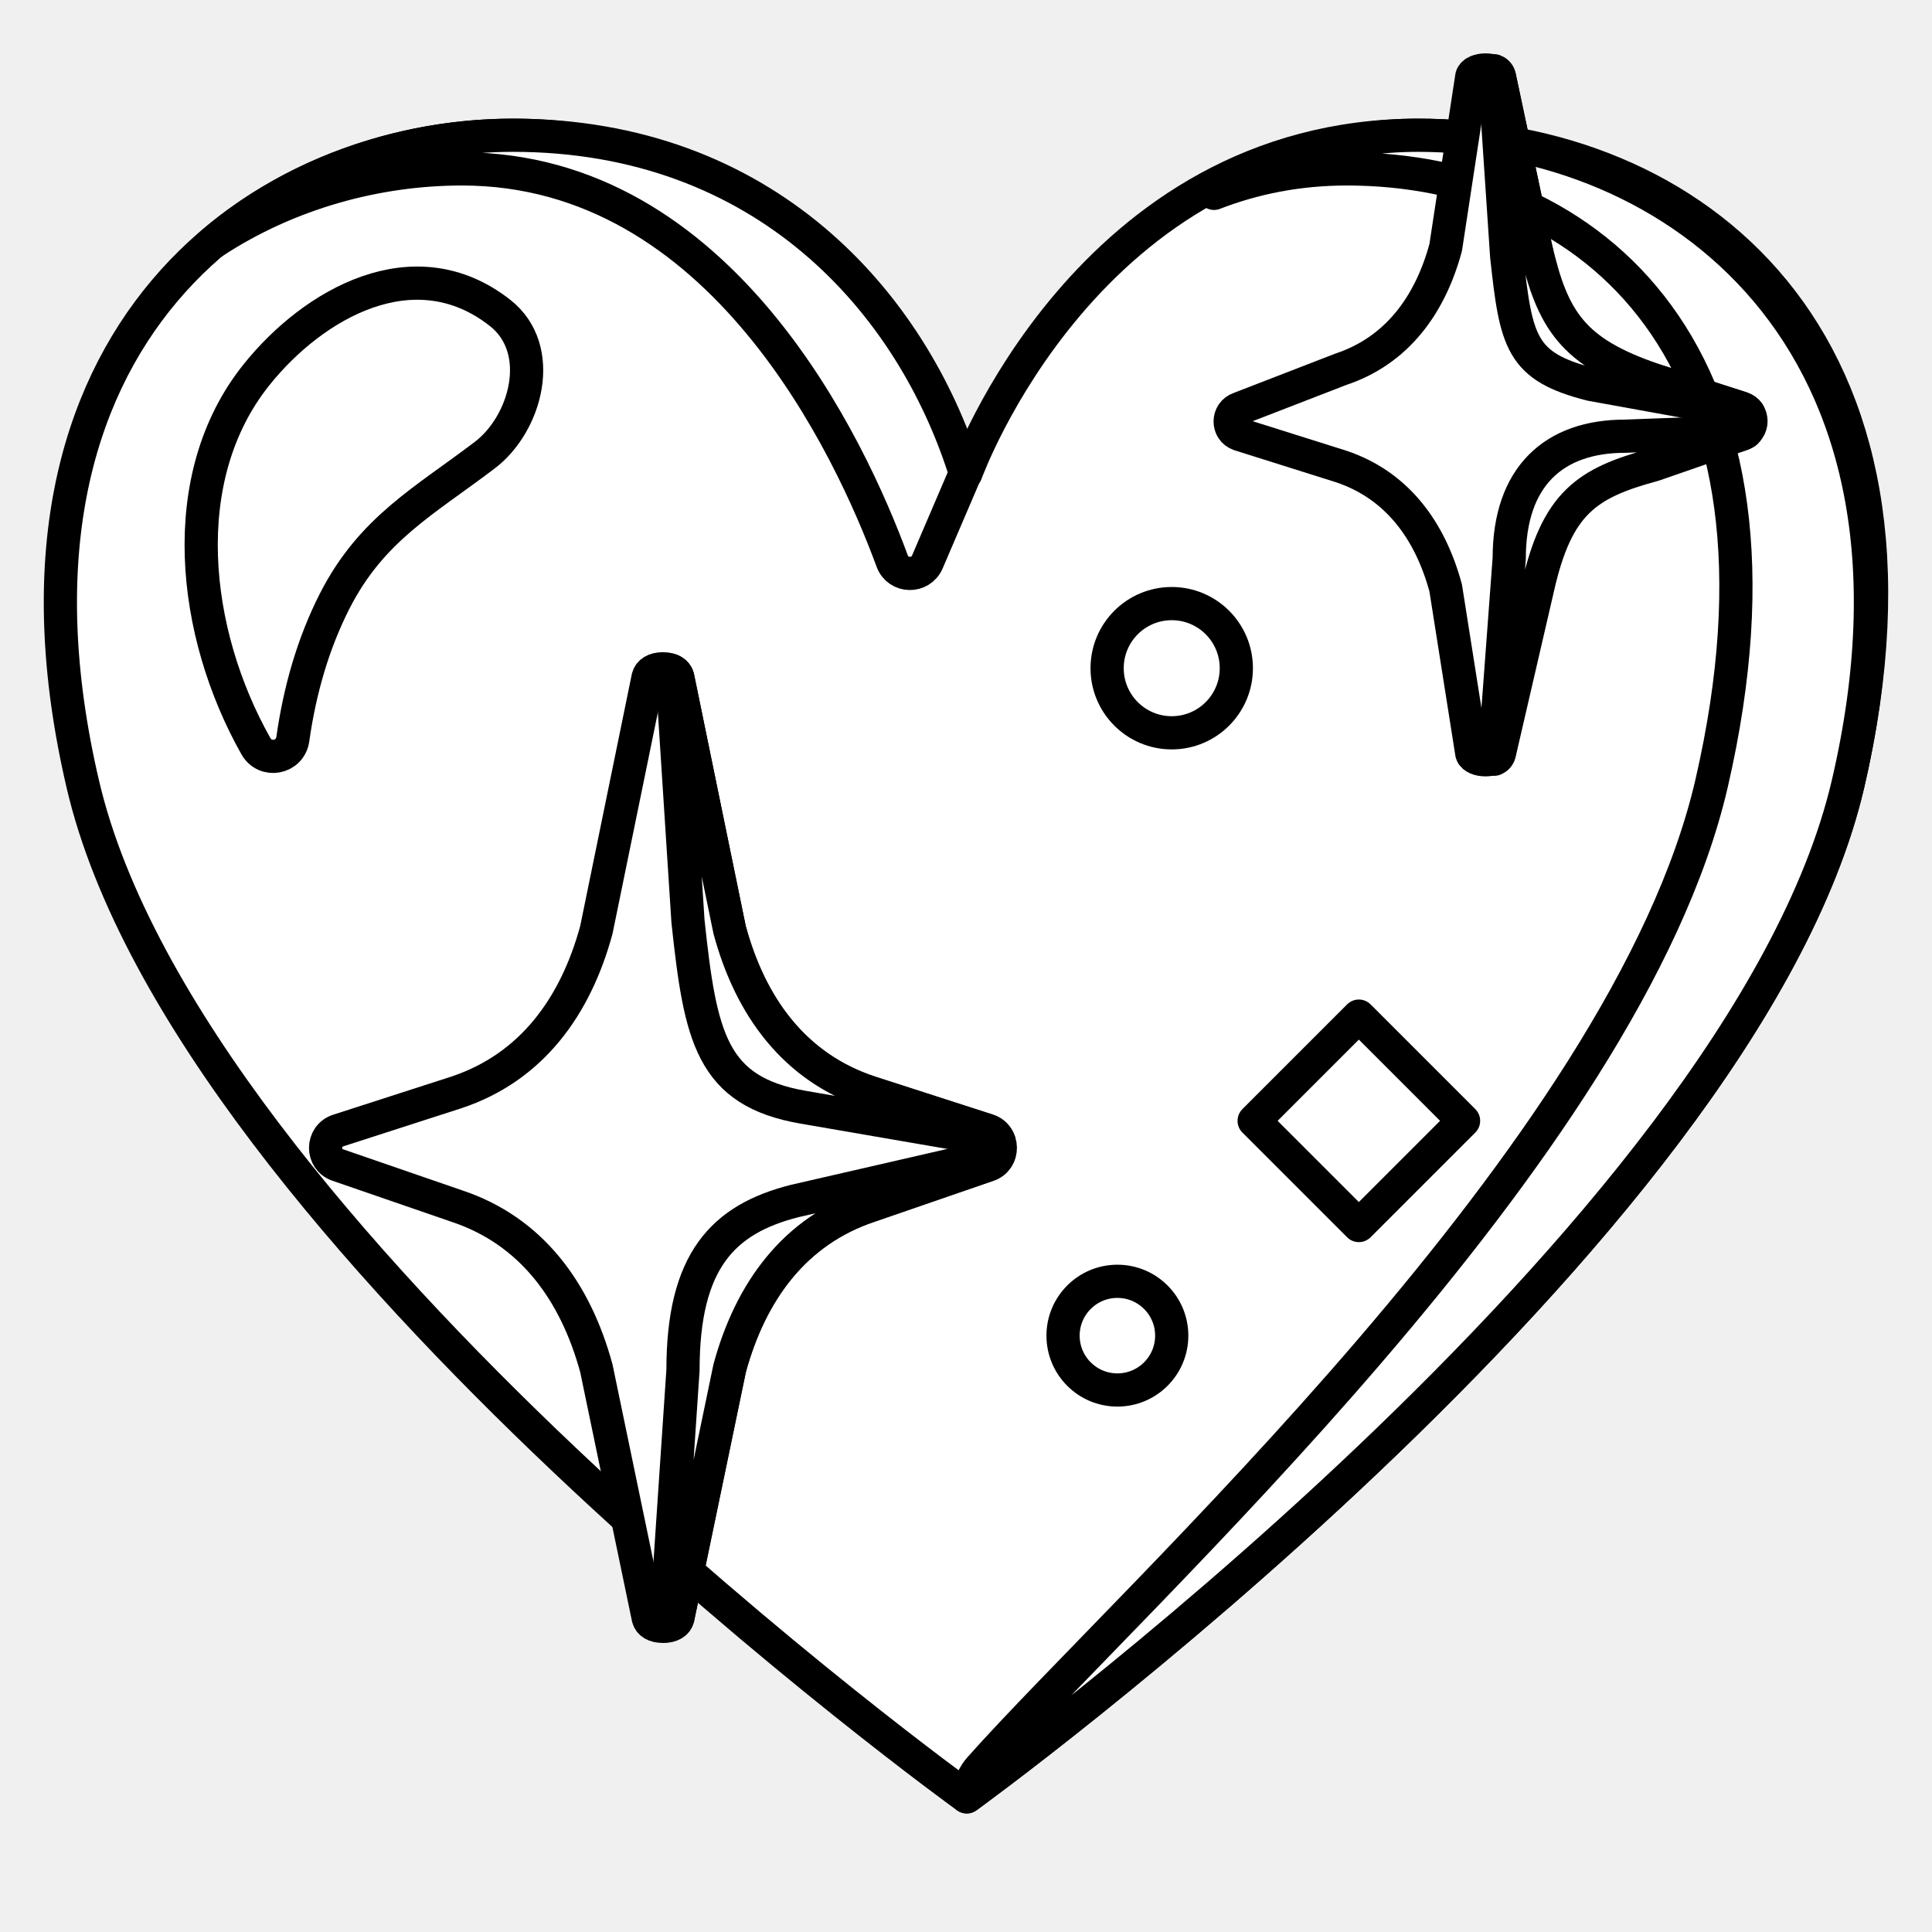
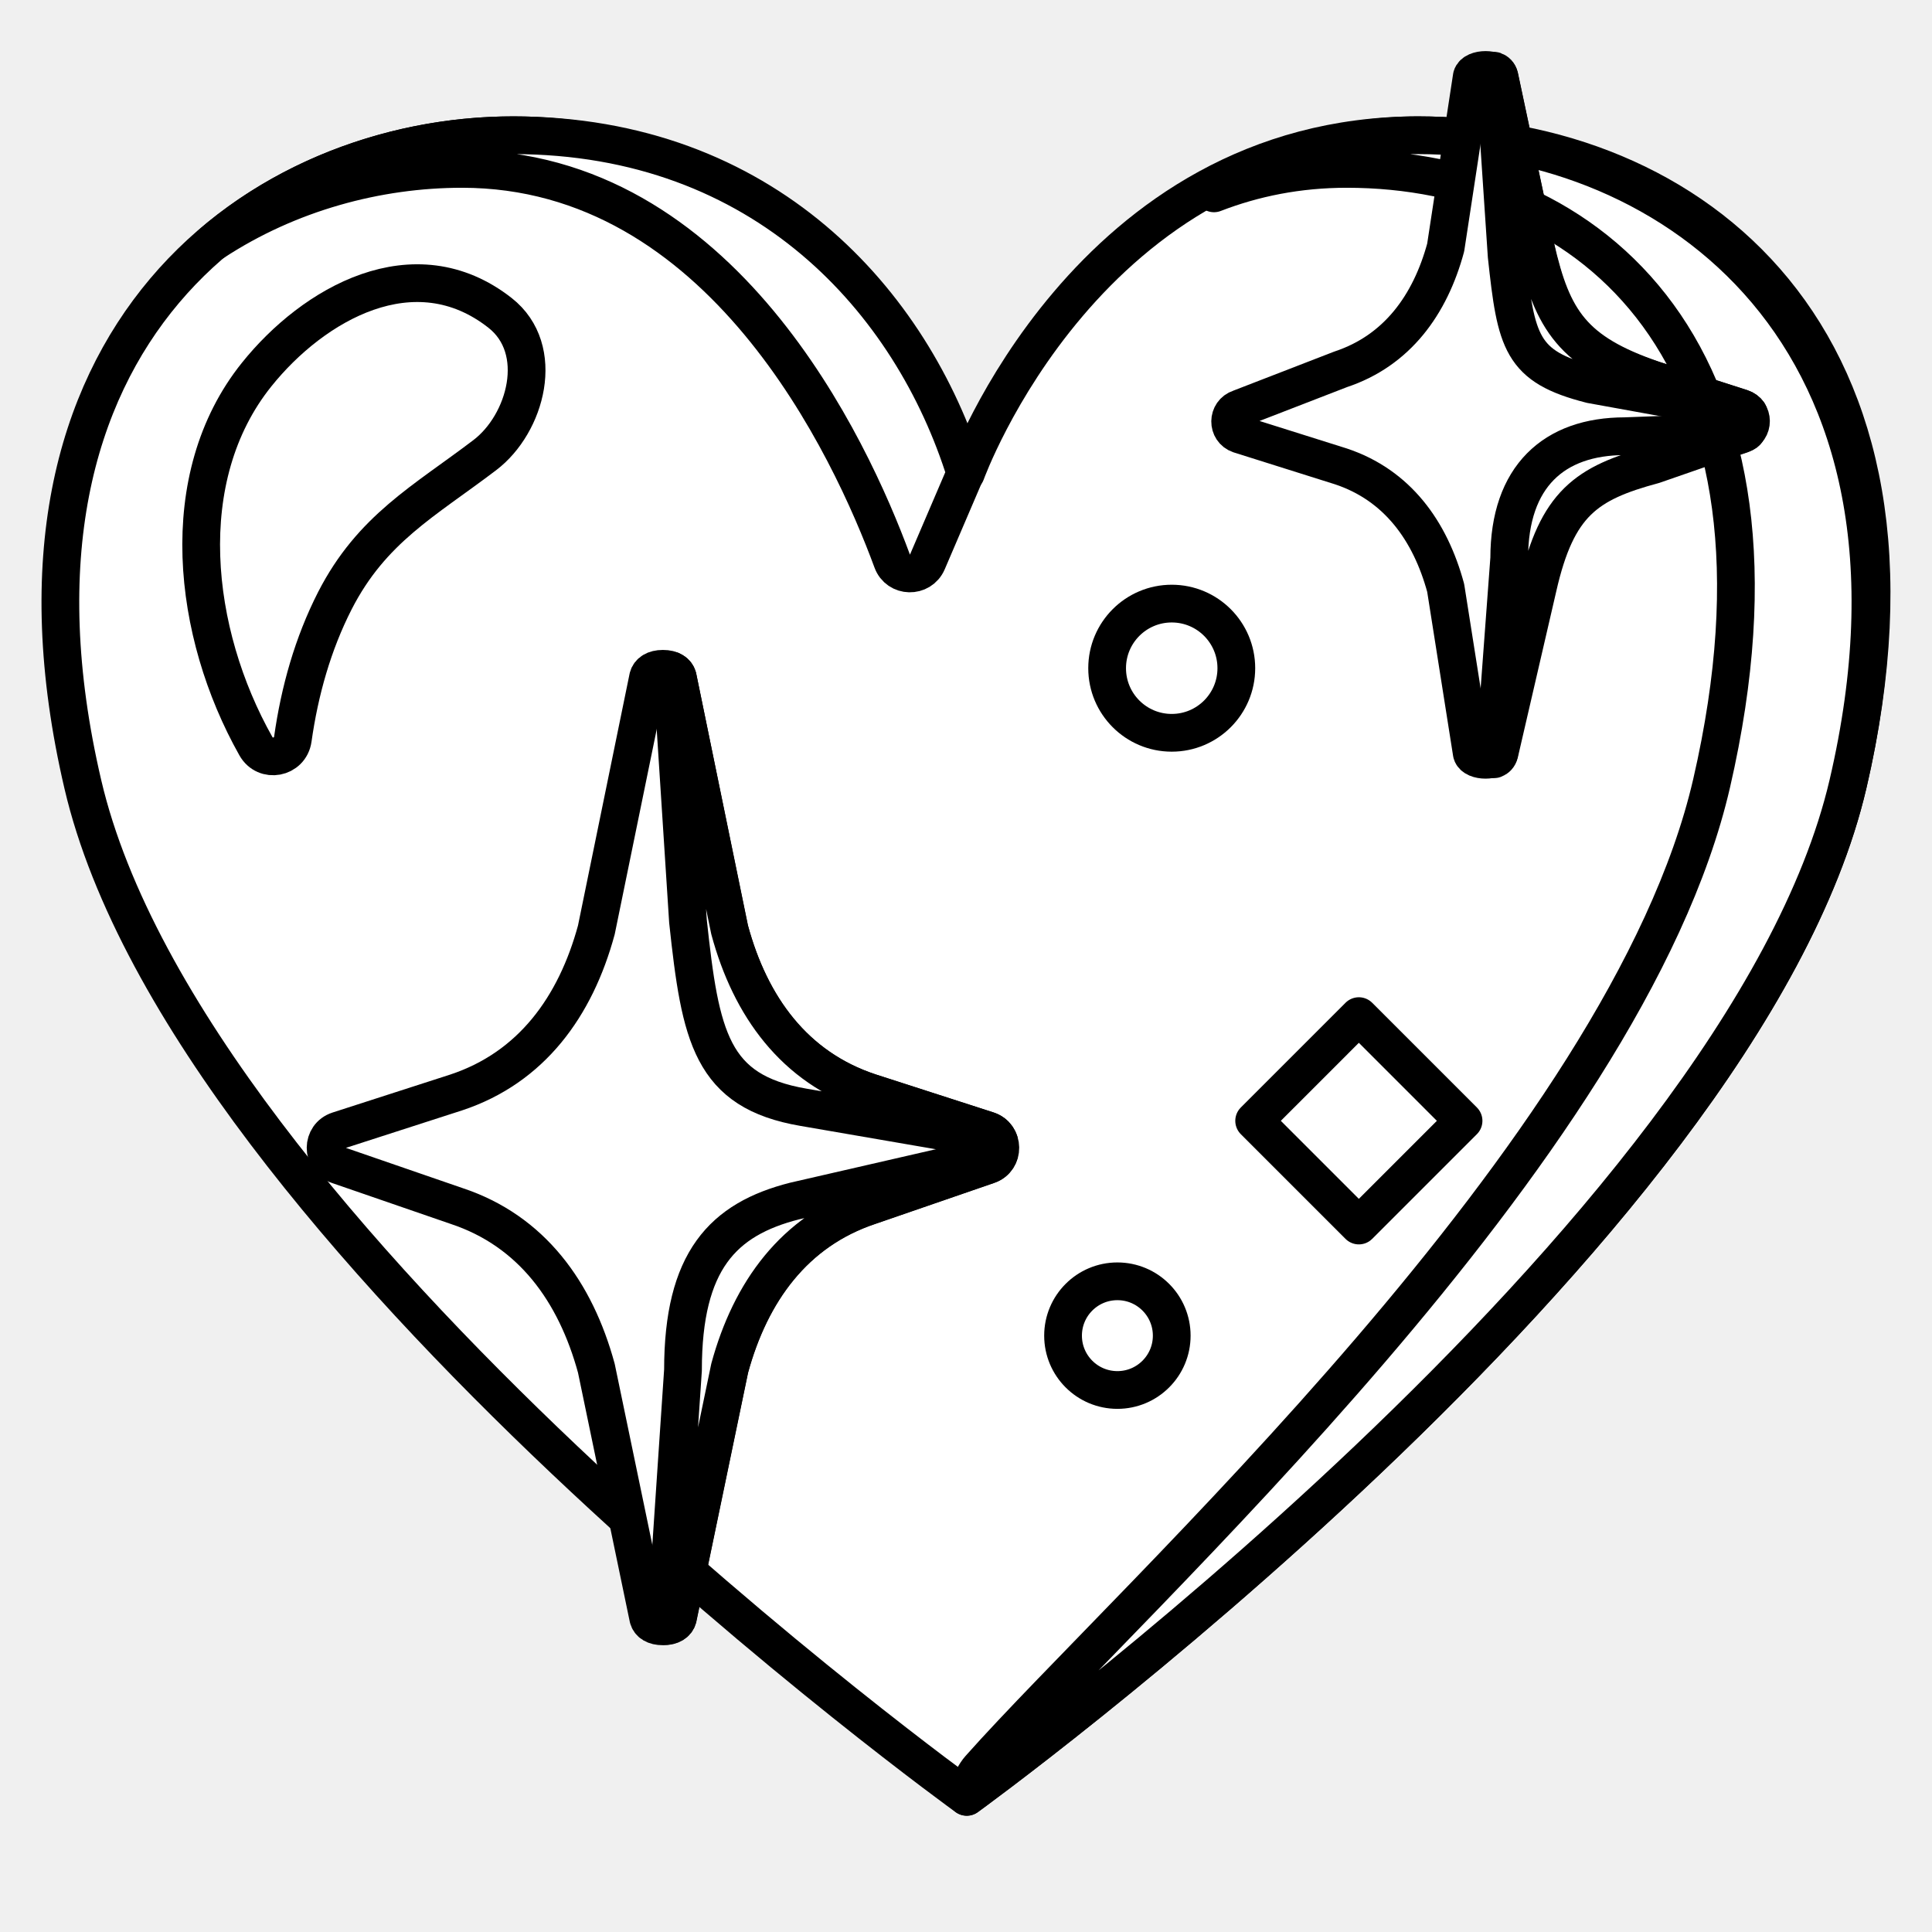
<svg xmlns="http://www.w3.org/2000/svg" version="1.1" id="Layer_3" x="0px" y="0px" viewBox="0 0 128 128" style="enable-background:new 0 0 128 128;" xml:space="preserve">
  <g>
-     <path d="M93.96,8.96C72.05,8.96,64,31.34,64,31.34S56.06,8.96,33.99,8.96c-16.58,0-35.48,13.14-28.5,43.01   c6.98,29.87,58.56,67.08,58.56,67.08s51.39-37.21,58.38-67.08C129.41,22.1,111.87,8.96,93.96,8.96z" fill="#ffffff" stroke="#000000" stroke-width="2.2" stroke-linecap="round" stroke-linejoin="round" />
+     <path d="M93.96,8.96C72.05,8.96,64,31.34,64,31.34S56.06,8.96,33.99,8.96c-16.58,0-35.48,13.14-28.5,43.01   c6.98,29.87,58.56,67.08,58.56,67.08s51.39-37.21,58.38-67.08C129.41,22.1,111.87,8.96,93.96,8.96z" fill="#ffffff" stroke="#000000" stroke-width="2.5" stroke-linecap="round" stroke-linejoin="round" />
    <g>
-       <path d="M30.61,11.19c17.2,0,25.74,18.49,28.5,25.98c0.39,1.07,1.88,1.1,2.33,0.06l2.52-5.88    C60.41,20,50.65,8.96,33.99,8.96c-6.9,0-14.19,2.28-19.86,7.09C19.14,12.76,25.01,11.19,30.61,11.19z" fill="#ffffff" stroke="#000000" stroke-width="2.2" stroke-linecap="round" stroke-linejoin="round" />
-       <path d="M93.96,8.96c-5.29,0-9.77,1.54-13.53,3.85c2.64-1.02,5.56-1.62,8.8-1.62    c16.21,0,30.72,12.29,24.17,40.7c-5.62,24.39-38.46,53.98-48.49,65.27c-0.64,0.72-0.86,1.88-0.86,1.88s51.39-37.21,58.38-67.08    C129.41,22.1,110.53,8.96,93.96,8.96z" fill="#ffffff" stroke="#000000" stroke-width="2.2" stroke-linecap="round" stroke-linejoin="round" />
+       <path d="M30.61,11.19c17.2,0,25.74,18.49,28.5,25.98c0.39,1.07,1.88,1.1,2.33,0.06l2.52-5.88    C60.41,20,50.65,8.96,33.99,8.96c-6.9,0-14.19,2.28-19.86,7.09C19.14,12.76,25.01,11.19,30.61,11.19z" fill="#ffffff" stroke="#000000" stroke-width="2.5" stroke-linecap="round" stroke-linejoin="round" />
+       <path d="M93.96,8.96c-5.29,0-9.77,1.54-13.53,3.85c2.64-1.02,5.56-1.62,8.8-1.62    c16.21,0,30.72,12.29,24.17,40.7c-5.62,24.39-38.46,53.98-48.49,65.27c-0.64,0.72-0.86,1.88-0.86,1.88s51.39-37.21,58.38-67.08    C129.41,22.1,110.53,8.96,93.96,8.96z" fill="#ffffff" stroke="#000000" stroke-width="2.5" stroke-linecap="round" stroke-linejoin="round" />
    </g>
    <g>
      <g>
        <g>
-           <path d="M17,24.82c3.75-4.68,10.45-8.55,16.13-4.09c3.07,2.41,1.73,7.35-1.02,9.43      c-4,3.04-7.48,4.87-9.92,9.63c-1.46,2.86-2.34,5.99-2.79,9.18c-0.18,1.26-1.83,1.57-2.45,0.46C12.73,41.94,11.53,31.64,17,24.82      z" fill="#ffffff" stroke="#000000" stroke-width="2.2" stroke-linecap="round" stroke-linejoin="round" />
+           <path d="M17,24.82c3.75-4.68,10.45-8.55,16.13-4.09c3.07,2.41,1.73,7.35-1.02,9.43      c-4,3.04-7.48,4.87-9.92,9.63c-1.46,2.86-2.34,5.99-2.79,9.18c-0.18,1.26-1.83,1.57-2.45,0.46C12.73,41.94,11.53,31.64,17,24.82      z" fill="#ffffff" stroke="#000000" stroke-width="2.5" stroke-linecap="round" stroke-linejoin="round" />
        </g>
      </g>
    </g>
  </g>
-   <circle cx="74.03" cy="88.49" r="3.6" fill="#ffffff" stroke="#000000" stroke-width="2.2" stroke-linecap="round" stroke-linejoin="round" />
-   <circle cx="77.63" cy="44.27" r="4.28" fill="#ffffff" stroke="#000000" stroke-width="2.2" stroke-linecap="round" stroke-linejoin="round" />
-   <rect x="85.12" y="69.35" transform="matrix(0.7071 -0.7071 0.7071 0.7071 -26.1349 85.4087)" width="9.81" height="9.81" fill="#ffffff" stroke="#000000" stroke-width="2.2" stroke-linecap="round" stroke-linejoin="round" />
+   <circle cx="74.03" cy="88.49" r="3.6" fill="#ffffff" stroke="#000000" stroke-width="2.5" stroke-linecap="round" stroke-linejoin="round" />
+   <circle cx="77.63" cy="44.27" r="4.28" fill="#ffffff" stroke="#000000" stroke-width="2.5" stroke-linecap="round" stroke-linejoin="round" />
+   <rect x="85.12" y="69.35" transform="matrix(0.7071 -0.7071 0.7071 0.7071 -26.1349 85.4087)" width="9.81" height="9.81" fill="#ffffff" stroke="#000000" stroke-width="2.5" stroke-linecap="round" stroke-linejoin="round" />
  <g>
-     <path d="M65.43,74.89l-7.81-2.52c-5-1.65-7.92-5.69-9.29-10.77L44.9,44.87c-0.09-0.33-0.41-0.56-0.98-0.56   c-0.57,0-0.89,0.23-0.98,0.56l-3.43,16.74c-1.38,5.08-4.3,9.12-9.29,10.77l-7.81,2.52c-1.11,0.36-1.12,1.92-0.02,2.29l7.86,2.71   c4.98,1.65,7.88,5.69,9.26,10.75l3.44,16.55c0.09,0.33,0.4,0.55,0.98,0.55s0.89-0.23,0.98-0.55l3.44-16.55   c1.38-5.06,4.28-9.09,9.26-10.75l7.86-2.71C66.56,76.81,66.54,75.25,65.43,74.89z" fill="#ffffff" stroke="#000000" stroke-width="2.2" stroke-linecap="round" stroke-linejoin="round" />
-     <path d="M66.18,75.59c-0.12-0.31-0.36-0.58-0.74-0.7l-7.81-2.52c-5-1.65-7.92-5.69-9.29-10.77L44.9,44.87   c-0.05-0.19-0.19-0.34-0.39-0.44l1.07,16.6c0.82,7.67,1.53,11.28,7.65,12.33C58.48,74.27,64.56,75.31,66.18,75.59z" fill="#ffffff" stroke="#000000" stroke-width="2.2" stroke-linecap="round" stroke-linejoin="round" />
-     <path d="M66.19,76.46l-13.54,3.11c-4.77,1.21-7.4,3.98-7.4,11.2l-1.14,16.95c0.46-0.05,0.71-0.25,0.79-0.53   l3.44-16.55c1.38-5.06,4.28-9.09,9.26-10.75l7.86-2.71C65.84,77.06,66.07,76.78,66.19,76.46z" fill="#ffffff" stroke="#000000" stroke-width="2.2" stroke-linecap="round" stroke-linejoin="round" />
+     <path d="M65.43,74.89l-7.81-2.52c-5-1.65-7.92-5.69-9.29-10.77L44.9,44.87c-0.09-0.33-0.41-0.56-0.98-0.56   c-0.57,0-0.89,0.23-0.98,0.56l-3.43,16.74c-1.38,5.08-4.3,9.12-9.29,10.77l-7.81,2.52c-1.11,0.36-1.12,1.92-0.02,2.29l7.86,2.71   c4.98,1.65,7.88,5.69,9.26,10.75l3.44,16.55c0.09,0.33,0.4,0.55,0.98,0.55s0.89-0.23,0.98-0.55l3.44-16.55   c1.38-5.06,4.28-9.09,9.26-10.75l7.86-2.71C66.56,76.81,66.54,75.25,65.43,74.89z" fill="#ffffff" stroke="#000000" stroke-width="2.5" stroke-linecap="round" stroke-linejoin="round" />
+     <path d="M66.18,75.59c-0.12-0.31-0.36-0.58-0.74-0.7l-7.81-2.52c-5-1.65-7.92-5.69-9.29-10.77L44.9,44.87   c-0.05-0.19-0.19-0.34-0.39-0.44l1.07,16.6c0.82,7.67,1.53,11.28,7.65,12.33C58.48,74.27,64.56,75.31,66.18,75.59z" fill="#ffffff" stroke="#000000" stroke-width="2.5" stroke-linecap="round" stroke-linejoin="round" />
+     <path d="M66.19,76.46l-13.54,3.11c-4.77,1.21-7.4,3.98-7.4,11.2l-1.14,16.95c0.46-0.05,0.71-0.25,0.79-0.53   l3.44-16.55c1.38-5.06,4.28-9.09,9.26-10.75l7.86-2.71C65.84,77.06,66.07,76.78,66.19,76.46z" fill="#ffffff" stroke="#000000" stroke-width="2.5" stroke-linecap="round" stroke-linejoin="round" />
  </g>
  <g>
-     <path d="M109.55,25.17c-6.09-2.01-6.64-4.28-7.67-8.09L99.33,5.07c-0.15-0.58-1.66-0.58-1.82,0l-1.73,11.33   c-1.03,3.8-3.22,6.83-6.96,8.07l-6.69,2.59c-0.83,0.27-0.84,1.44-0.02,1.72l6.73,2.12c3.73,1.24,5.91,4.26,6.94,8.05l1.73,10.96   c0.16,0.57,1.66,0.57,1.81,0l2.03-10.93c1.03-3.82,2.6-6.85,7.67-8.09l6.37-2.13c0.83-0.28,0.82-1.45-0.01-1.72L109.55,25.17z" fill="#ffffff" stroke="#000000" stroke-width="2.2" stroke-linecap="round" stroke-linejoin="round" />
-     <path d="M99.82,16.95c0.62,5.74,0.94,7.34,5.59,8.52l10.43,1.89c-0.1-0.14-0.25-0.25-0.45-0.32l-5.84-1.88   c-5.34-1.83-6.7-3.92-7.81-8.79l-2.4-11.3c-0.05-0.2-0.18-0.32-0.34-0.38L99.82,16.95z" fill="#ffffff" stroke="#000000" stroke-width="2.2" stroke-linecap="round" stroke-linejoin="round" />
-     <path d="M99.99,36.99c0-5.42,2.96-8.09,7.67-8.09l8.05-0.3c-0.1,0.14-0.63,0.28-0.82,0.35l-5.33,1.85   c-4.46,1.2-6.41,2.55-7.67,8.09l-2.55,11.02c-0.05,0.2-0.18,0.33-0.34,0.39L99.99,36.99z" fill="#ffffff" stroke="#000000" stroke-width="2.2" stroke-linecap="round" stroke-linejoin="round" />
+     <path d="M109.55,25.17c-6.09-2.01-6.64-4.28-7.67-8.09L99.33,5.07c-0.15-0.58-1.66-0.58-1.82,0l-1.73,11.33   c-1.03,3.8-3.22,6.83-6.96,8.07l-6.69,2.59c-0.83,0.27-0.84,1.44-0.02,1.72l6.73,2.12c3.73,1.24,5.91,4.26,6.94,8.05l1.73,10.96   c0.16,0.57,1.66,0.57,1.81,0l2.03-10.93c1.03-3.82,2.6-6.85,7.67-8.09l6.37-2.13c0.83-0.28,0.82-1.45-0.01-1.72L109.55,25.17z" fill="#ffffff" stroke="#000000" stroke-width="2.5" stroke-linecap="round" stroke-linejoin="round" />
+     <path d="M99.82,16.95c0.62,5.74,0.94,7.34,5.59,8.52l10.43,1.89c-0.1-0.14-0.25-0.25-0.45-0.32l-5.84-1.88   c-5.34-1.83-6.7-3.92-7.81-8.79l-2.4-11.3c-0.05-0.2-0.18-0.32-0.34-0.38L99.82,16.95z" fill="#ffffff" stroke="#000000" stroke-width="2.5" stroke-linecap="round" stroke-linejoin="round" />
+     <path d="M99.99,36.99c0-5.42,2.96-8.09,7.67-8.09l8.05-0.3c-0.1,0.14-0.63,0.28-0.82,0.35l-5.33,1.85   c-4.46,1.2-6.41,2.55-7.67,8.09l-2.55,11.02c-0.05,0.2-0.18,0.33-0.34,0.39L99.99,36.99z" fill="#ffffff" stroke="#000000" stroke-width="2.5" stroke-linecap="round" stroke-linejoin="round" />
  </g>
</svg>
